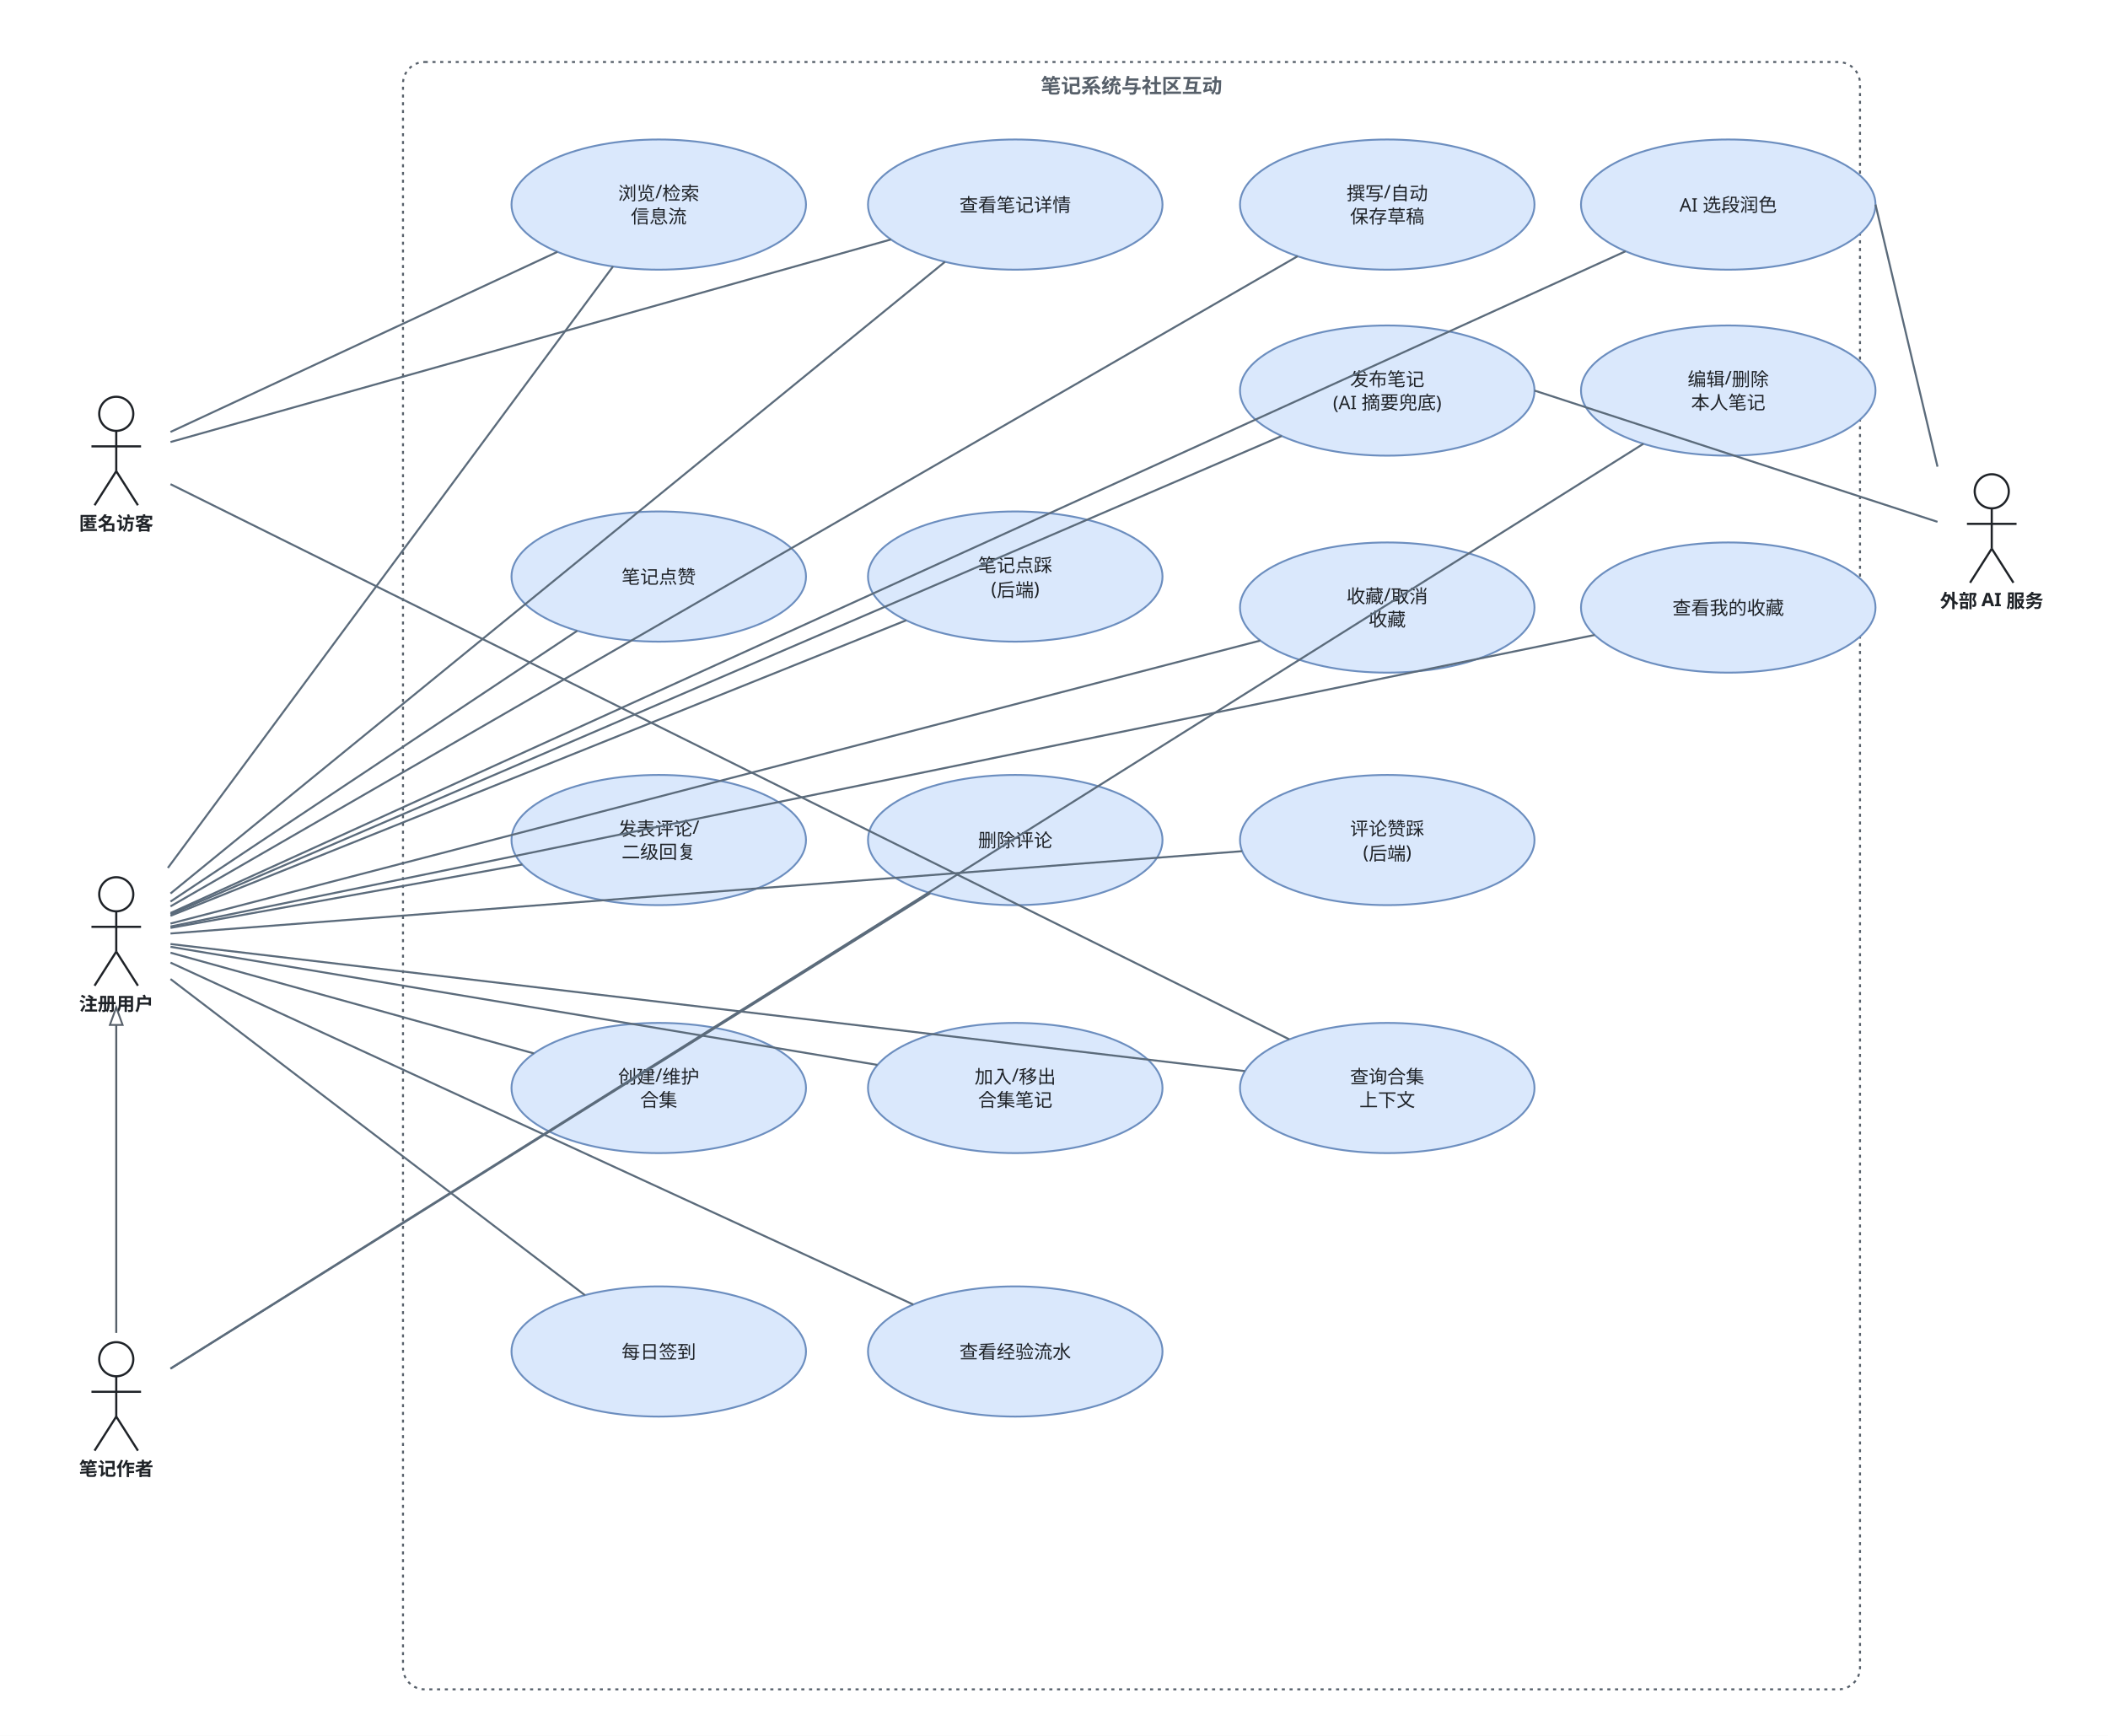
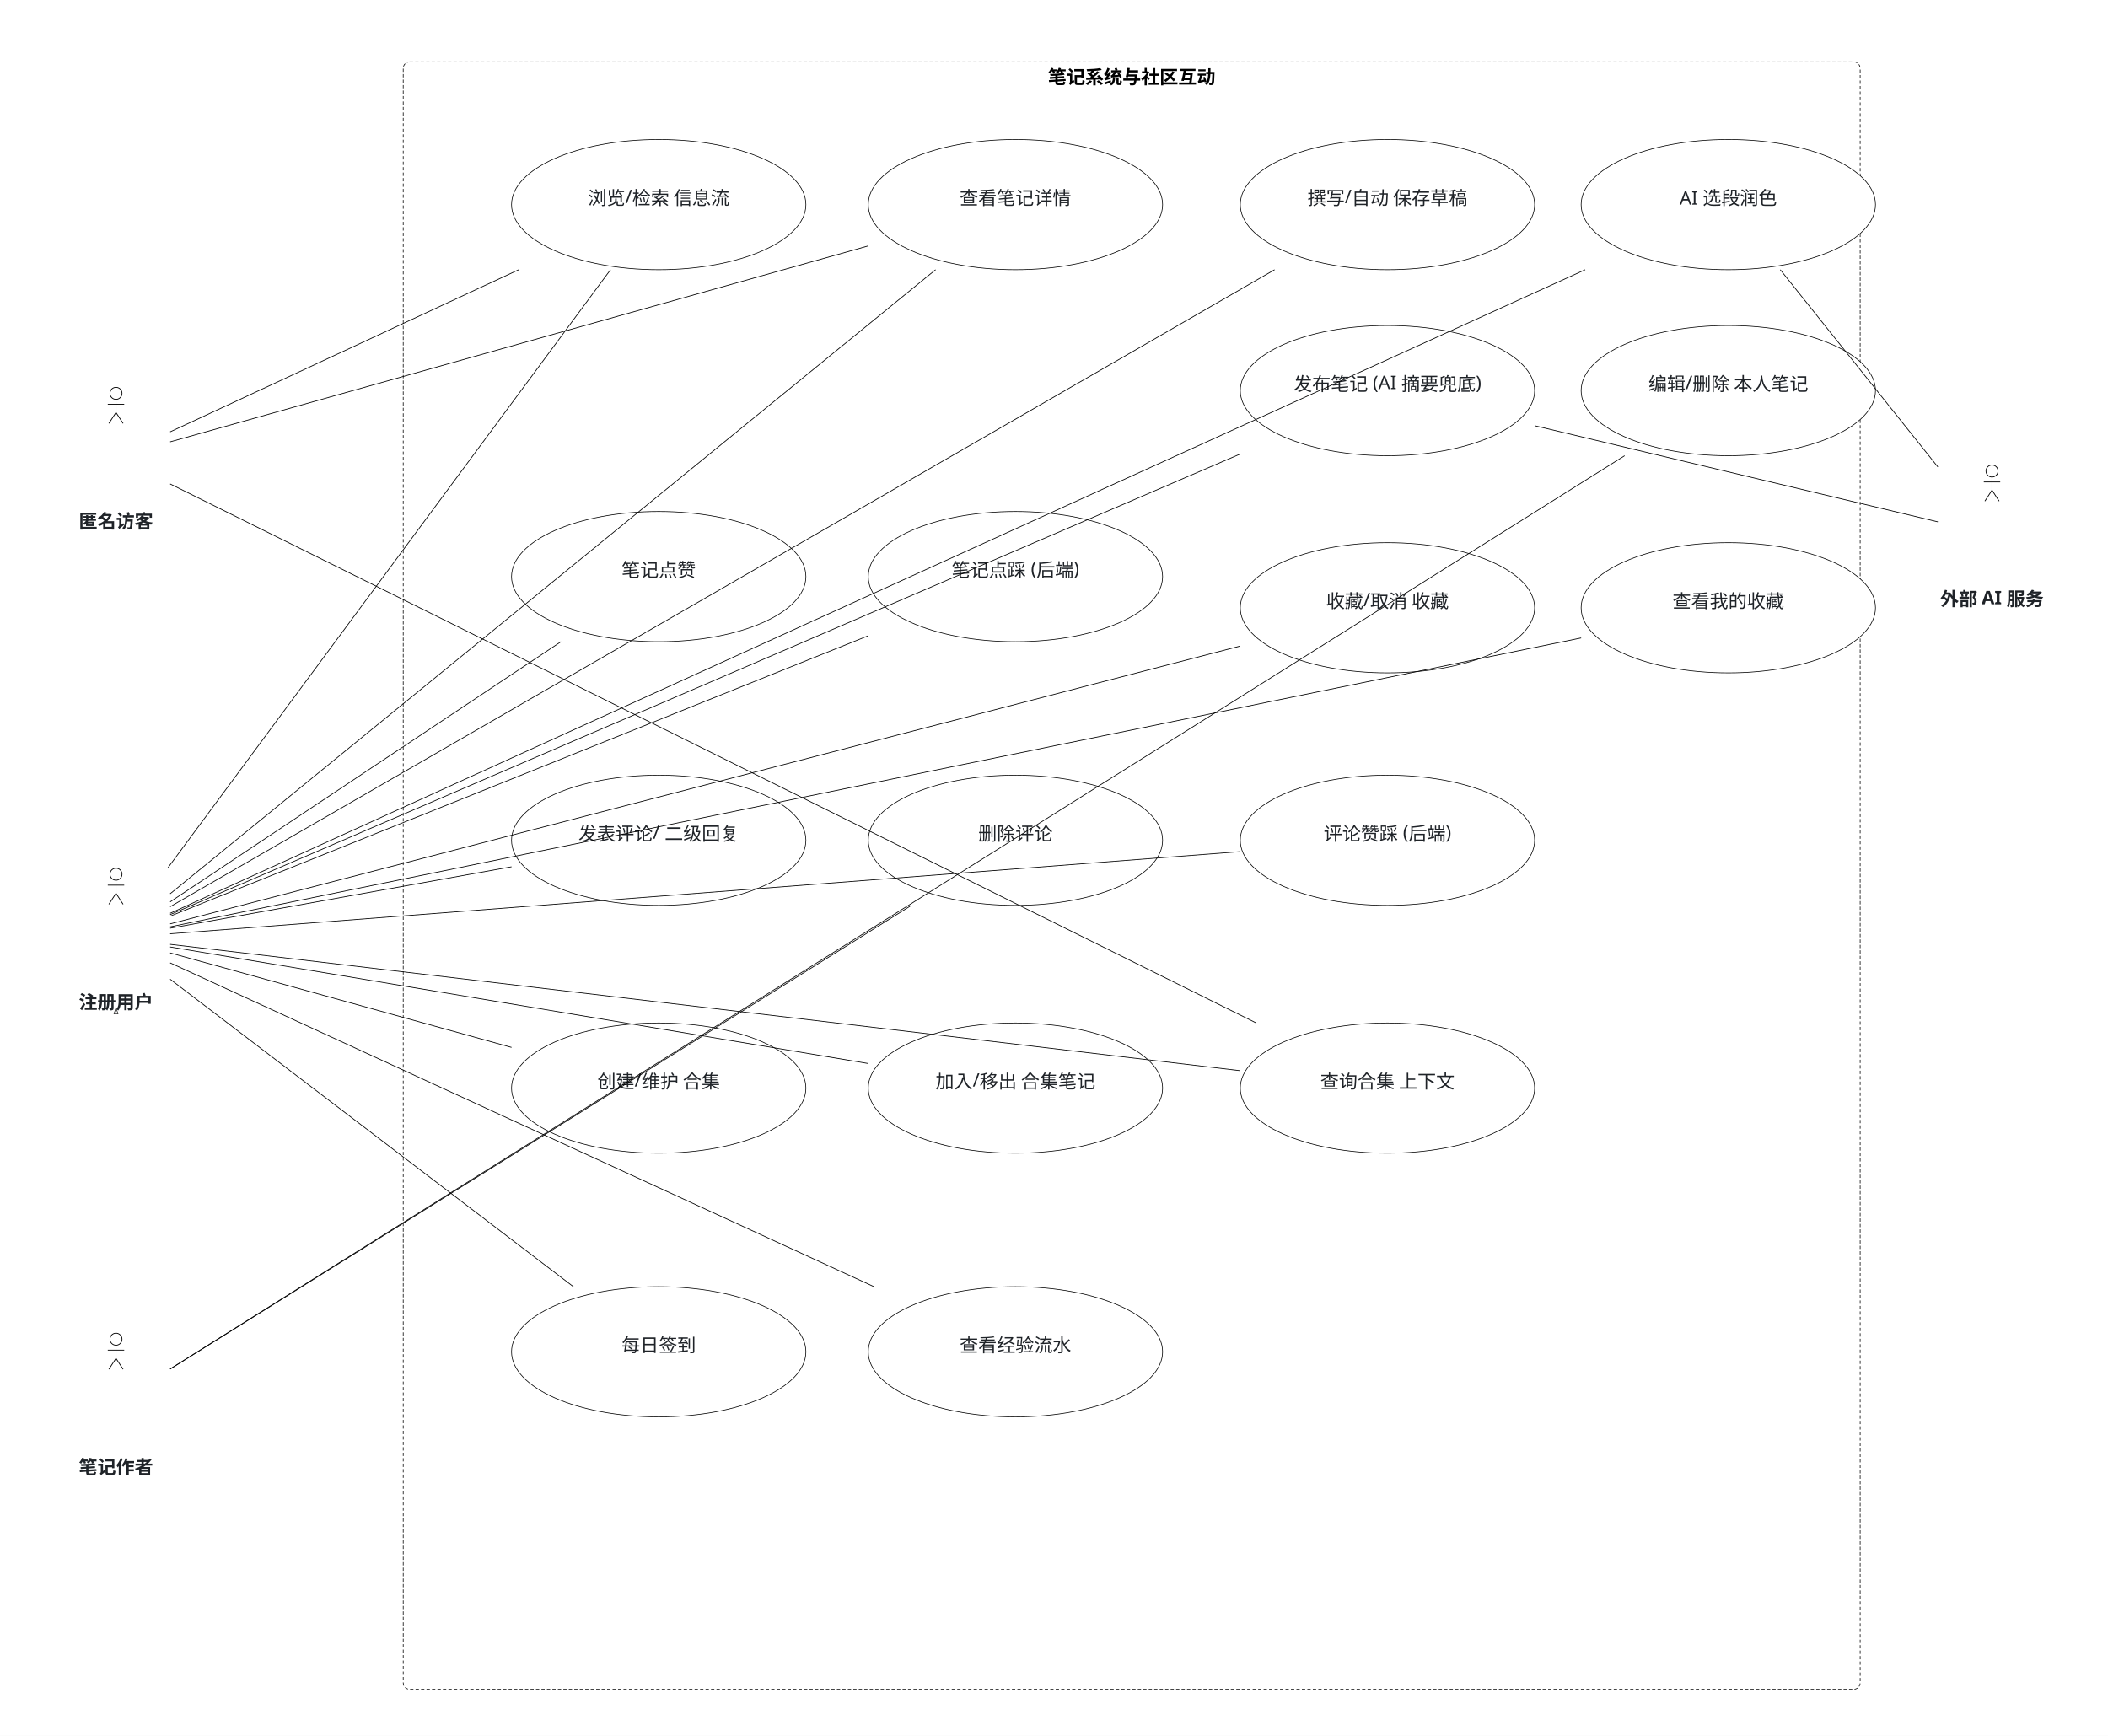
- <svg xmlns="http://www.w3.org/2000/svg" width="1360" height="1120" viewBox="0 0 1360 1120" font-family="WenQuanYi Zen Hei, Microsoft YaHei, SimSun, sans-serif">
-   <rect x="0" y="0" width="1360" height="1120" fill="#ffffff" />
-   <circle cx="75.0" cy="267" r="11" fill="#ffffff" stroke="#1f2328" stroke-width="1.4" />
-   <line x1="75.0" y1="278" x2="75.0" y2="304" stroke="#1f2328" stroke-width="1.4" />
-   <line x1="59.0" y1="288" x2="91.0" y2="288" stroke="#1f2328" stroke-width="1.4" />
-   <line x1="75.0" y1="304" x2="61.0" y2="326" stroke="#1f2328" stroke-width="1.4" />
-   <line x1="75.0" y1="304" x2="89.0" y2="326" stroke="#1f2328" stroke-width="1.4" />
-   <text x="75.0" y="342.0" font-family="WenQuanYi Zen Hei, Microsoft YaHei, SimSun, sans-serif" font-size="12" text-anchor="middle" font-weight="bold" fill="#1f2328">匿名访客</text>
-   <circle cx="75.0" cy="577" r="11" fill="#ffffff" stroke="#1f2328" stroke-width="1.4" />
-   <line x1="75.0" y1="588" x2="75.0" y2="614" stroke="#1f2328" stroke-width="1.4" />
-   <line x1="59.0" y1="598" x2="91.0" y2="598" stroke="#1f2328" stroke-width="1.4" />
-   <line x1="75.0" y1="614" x2="61.0" y2="636" stroke="#1f2328" stroke-width="1.4" />
-   <line x1="75.0" y1="614" x2="89.0" y2="636" stroke="#1f2328" stroke-width="1.4" />
-   <text x="75.0" y="652.0" font-family="WenQuanYi Zen Hei, Microsoft YaHei, SimSun, sans-serif" font-size="12" text-anchor="middle" font-weight="bold" fill="#1f2328">注册用户</text>
-   <circle cx="75.0" cy="877" r="11" fill="#ffffff" stroke="#1f2328" stroke-width="1.4" />
-   <line x1="75.0" y1="888" x2="75.0" y2="914" stroke="#1f2328" stroke-width="1.4" />
-   <line x1="59.0" y1="898" x2="91.0" y2="898" stroke="#1f2328" stroke-width="1.4" />
-   <line x1="75.0" y1="914" x2="61.0" y2="936" stroke="#1f2328" stroke-width="1.4" />
-   <line x1="75.0" y1="914" x2="89.0" y2="936" stroke="#1f2328" stroke-width="1.4" />
-   <text x="75.0" y="952.0" font-family="WenQuanYi Zen Hei, Microsoft YaHei, SimSun, sans-serif" font-size="12" text-anchor="middle" font-weight="bold" fill="#1f2328">笔记作者</text>
-   <circle cx="1285.0" cy="317" r="11" fill="#ffffff" stroke="#1f2328" stroke-width="1.4" />
-   <line x1="1285.0" y1="328" x2="1285.0" y2="354" stroke="#1f2328" stroke-width="1.4" />
-   <line x1="1269.0" y1="338" x2="1301.0" y2="338" stroke="#1f2328" stroke-width="1.4" />
-   <line x1="1285.0" y1="354" x2="1271.0" y2="376" stroke="#1f2328" stroke-width="1.4" />
-   <line x1="1285.0" y1="354" x2="1299.0" y2="376" stroke="#1f2328" stroke-width="1.4" />
-   <text x="1285.0" y="392.0" font-family="WenQuanYi Zen Hei, Microsoft YaHei, SimSun, sans-serif" font-size="12" text-anchor="middle" font-weight="bold" fill="#1f2328">外部 AI 服务</text>
-   <rect x="260" y="40" width="940" height="1050" rx="14" fill="none" stroke="#57606a" stroke-width="1.3" stroke-dasharray="2 3" />
-   <text x="730.0" y="60.0" font-family="WenQuanYi Zen Hei, Microsoft YaHei, SimSun, sans-serif" font-size="13" text-anchor="middle" font-weight="bold" fill="#57606a">笔记系统与社区互动</text>
-   <ellipse cx="425.0" cy="132.0" rx="95.0" ry="42.0" fill="#dae8fc" stroke="#6c8ebf" stroke-width="1.2" />
-   <text x="425.0" y="129.0" font-family="WenQuanYi Zen Hei, Microsoft YaHei, SimSun, sans-serif" font-size="12" text-anchor="middle" fill="#1f2328">浏览/检索</text>
-   <text x="425.0" y="144.0" font-family="WenQuanYi Zen Hei, Microsoft YaHei, SimSun, sans-serif" font-size="12" text-anchor="middle" fill="#1f2328">信息流</text>
-   <ellipse cx="655.0" cy="132.0" rx="95.0" ry="42.0" fill="#dae8fc" stroke="#6c8ebf" stroke-width="1.2" />
-   <text x="655.0" y="136.5" font-family="WenQuanYi Zen Hei, Microsoft YaHei, SimSun, sans-serif" font-size="12" text-anchor="middle" fill="#1f2328">查看笔记详情</text>
-   <ellipse cx="895.0" cy="132.0" rx="95.0" ry="42.0" fill="#dae8fc" stroke="#6c8ebf" stroke-width="1.2" />
-   <text x="895.0" y="129.0" font-family="WenQuanYi Zen Hei, Microsoft YaHei, SimSun, sans-serif" font-size="12" text-anchor="middle" fill="#1f2328">撰写/自动</text>
-   <text x="895.0" y="144.0" font-family="WenQuanYi Zen Hei, Microsoft YaHei, SimSun, sans-serif" font-size="12" text-anchor="middle" fill="#1f2328">保存草稿</text>
-   <ellipse cx="1115.0" cy="132.0" rx="95.0" ry="42.0" fill="#dae8fc" stroke="#6c8ebf" stroke-width="1.2" />
-   <text x="1115.0" y="136.5" font-family="WenQuanYi Zen Hei, Microsoft YaHei, SimSun, sans-serif" font-size="12" text-anchor="middle" fill="#1f2328">AI 选段润色</text>
-   <ellipse cx="895.0" cy="252.0" rx="95.0" ry="42.0" fill="#dae8fc" stroke="#6c8ebf" stroke-width="1.2" />
-   <text x="895.0" y="249.0" font-family="WenQuanYi Zen Hei, Microsoft YaHei, SimSun, sans-serif" font-size="12" text-anchor="middle" fill="#1f2328">发布笔记</text>
-   <text x="895.0" y="264.0" font-family="WenQuanYi Zen Hei, Microsoft YaHei, SimSun, sans-serif" font-size="12" text-anchor="middle" fill="#1f2328">(AI 摘要兜底)</text>
-   <ellipse cx="1115.0" cy="252.0" rx="95.0" ry="42.0" fill="#dae8fc" stroke="#6c8ebf" stroke-width="1.2" />
-   <text x="1115.0" y="249.0" font-family="WenQuanYi Zen Hei, Microsoft YaHei, SimSun, sans-serif" font-size="12" text-anchor="middle" fill="#1f2328">编辑/删除</text>
-   <text x="1115.0" y="264.0" font-family="WenQuanYi Zen Hei, Microsoft YaHei, SimSun, sans-serif" font-size="12" text-anchor="middle" fill="#1f2328">本人笔记</text>
-   <ellipse cx="425.0" cy="372.0" rx="95.0" ry="42.0" fill="#dae8fc" stroke="#6c8ebf" stroke-width="1.2" />
-   <text x="425.0" y="376.5" font-family="WenQuanYi Zen Hei, Microsoft YaHei, SimSun, sans-serif" font-size="12" text-anchor="middle" fill="#1f2328">笔记点赞</text>
-   <ellipse cx="655.0" cy="372.0" rx="95.0" ry="42.0" fill="#dae8fc" stroke="#6c8ebf" stroke-width="1.2" />
-   <text x="655.0" y="369.0" font-family="WenQuanYi Zen Hei, Microsoft YaHei, SimSun, sans-serif" font-size="12" text-anchor="middle" fill="#1f2328">笔记点踩</text>
-   <text x="655.0" y="384.0" font-family="WenQuanYi Zen Hei, Microsoft YaHei, SimSun, sans-serif" font-size="12" text-anchor="middle" fill="#1f2328">(后端)</text>
-   <ellipse cx="895.0" cy="392.0" rx="95.0" ry="42.0" fill="#dae8fc" stroke="#6c8ebf" stroke-width="1.2" />
-   <text x="895.0" y="389.0" font-family="WenQuanYi Zen Hei, Microsoft YaHei, SimSun, sans-serif" font-size="12" text-anchor="middle" fill="#1f2328">收藏/取消</text>
-   <text x="895.0" y="404.0" font-family="WenQuanYi Zen Hei, Microsoft YaHei, SimSun, sans-serif" font-size="12" text-anchor="middle" fill="#1f2328">收藏</text>
-   <ellipse cx="1115.0" cy="392.0" rx="95.0" ry="42.0" fill="#dae8fc" stroke="#6c8ebf" stroke-width="1.2" />
-   <text x="1115.0" y="396.5" font-family="WenQuanYi Zen Hei, Microsoft YaHei, SimSun, sans-serif" font-size="12" text-anchor="middle" fill="#1f2328">查看我的收藏</text>
-   <ellipse cx="425.0" cy="542.0" rx="95.0" ry="42.0" fill="#dae8fc" stroke="#6c8ebf" stroke-width="1.2" />
-   <text x="425.0" y="539.0" font-family="WenQuanYi Zen Hei, Microsoft YaHei, SimSun, sans-serif" font-size="12" text-anchor="middle" fill="#1f2328">发表评论/</text>
-   <text x="425.0" y="554.0" font-family="WenQuanYi Zen Hei, Microsoft YaHei, SimSun, sans-serif" font-size="12" text-anchor="middle" fill="#1f2328">二级回复</text>
-   <ellipse cx="655.0" cy="542.0" rx="95.0" ry="42.0" fill="#dae8fc" stroke="#6c8ebf" stroke-width="1.2" />
-   <text x="655.0" y="546.5" font-family="WenQuanYi Zen Hei, Microsoft YaHei, SimSun, sans-serif" font-size="12" text-anchor="middle" fill="#1f2328">删除评论</text>
-   <ellipse cx="895.0" cy="542.0" rx="95.0" ry="42.0" fill="#dae8fc" stroke="#6c8ebf" stroke-width="1.2" />
-   <text x="895.0" y="539.0" font-family="WenQuanYi Zen Hei, Microsoft YaHei, SimSun, sans-serif" font-size="12" text-anchor="middle" fill="#1f2328">评论赞踩</text>
-   <text x="895.0" y="554.0" font-family="WenQuanYi Zen Hei, Microsoft YaHei, SimSun, sans-serif" font-size="12" text-anchor="middle" fill="#1f2328">(后端)</text>
-   <ellipse cx="425.0" cy="702.0" rx="95.0" ry="42.0" fill="#dae8fc" stroke="#6c8ebf" stroke-width="1.2" />
-   <text x="425.0" y="699.0" font-family="WenQuanYi Zen Hei, Microsoft YaHei, SimSun, sans-serif" font-size="12" text-anchor="middle" fill="#1f2328">创建/维护</text>
-   <text x="425.0" y="714.0" font-family="WenQuanYi Zen Hei, Microsoft YaHei, SimSun, sans-serif" font-size="12" text-anchor="middle" fill="#1f2328">合集</text>
-   <ellipse cx="655.0" cy="702.0" rx="95.0" ry="42.0" fill="#dae8fc" stroke="#6c8ebf" stroke-width="1.2" />
-   <text x="655.0" y="699.0" font-family="WenQuanYi Zen Hei, Microsoft YaHei, SimSun, sans-serif" font-size="12" text-anchor="middle" fill="#1f2328">加入/移出</text>
-   <text x="655.0" y="714.0" font-family="WenQuanYi Zen Hei, Microsoft YaHei, SimSun, sans-serif" font-size="12" text-anchor="middle" fill="#1f2328">合集笔记</text>
-   <ellipse cx="895.0" cy="702.0" rx="95.0" ry="42.0" fill="#dae8fc" stroke="#6c8ebf" stroke-width="1.2" />
-   <text x="895.0" y="699.0" font-family="WenQuanYi Zen Hei, Microsoft YaHei, SimSun, sans-serif" font-size="12" text-anchor="middle" fill="#1f2328">查询合集</text>
-   <text x="895.0" y="714.0" font-family="WenQuanYi Zen Hei, Microsoft YaHei, SimSun, sans-serif" font-size="12" text-anchor="middle" fill="#1f2328">上下文</text>
-   <ellipse cx="425.0" cy="872.0" rx="95.0" ry="42.0" fill="#dae8fc" stroke="#6c8ebf" stroke-width="1.2" />
-   <text x="425.0" y="876.5" font-family="WenQuanYi Zen Hei, Microsoft YaHei, SimSun, sans-serif" font-size="12" text-anchor="middle" fill="#1f2328">每日签到</text>
-   <ellipse cx="655.0" cy="872.0" rx="95.0" ry="42.0" fill="#dae8fc" stroke="#6c8ebf" stroke-width="1.2" />
-   <text x="655.0" y="876.5" font-family="WenQuanYi Zen Hei, Microsoft YaHei, SimSun, sans-serif" font-size="12" text-anchor="middle" fill="#1f2328">查看经验流水</text>
-   <path d="M110.0 278.7 L359.6 162.5" fill="none" stroke="#5b6b7b" stroke-width="1.3" />
-   <path d="M110.0 285.2 L574.8 154.5" fill="none" stroke="#5b6b7b" stroke-width="1.3" />
-   <path d="M110.0 312.4 L831.8 670.6" fill="none" stroke="#5b6b7b" stroke-width="1.3" />
-   <path d="M108.3 560.0 L395.5 171.9" fill="none" stroke="#5b6b7b" stroke-width="1.3" />
-   <path d="M110.0 576.5 L609.7 168.9" fill="none" stroke="#5b6b7b" stroke-width="1.3" />
-   <path d="M110.0 584.8 L837.2 165.3" fill="none" stroke="#5b6b7b" stroke-width="1.3" />
-   <path d="M110.0 589.1 L1048.8 162.1" fill="none" stroke="#5b6b7b" stroke-width="1.3" />
-   <path d="M110.0 589.9 L826.9 281.3" fill="none" stroke="#5b6b7b" stroke-width="1.3" />
-   <path d="M110.0 581.7 L372.4 407.0" fill="none" stroke="#5b6b7b" stroke-width="1.3" />
-   <path d="M110.0 590.9 L584.7 400.2" fill="none" stroke="#5b6b7b" stroke-width="1.3" />
-   <path d="M110.0 595.9 L813.1 413.3" fill="none" stroke="#5b6b7b" stroke-width="1.3" />
-   <path d="M110.0 597.8 L1028.8 409.7" fill="none" stroke="#5b6b7b" stroke-width="1.3" />
-   <path d="M110.0 598.7 L337.0 557.8" fill="none" stroke="#5b6b7b" stroke-width="1.3" />
-   <path d="M110.0 602.3 L801.4 549.2" fill="none" stroke="#5b6b7b" stroke-width="1.3" />
-   <path d="M110.0 614.7 L344.5 679.7" fill="none" stroke="#5b6b7b" stroke-width="1.3" />
-   <path d="M110.0 610.9 L566.1 687.1" fill="none" stroke="#5b6b7b" stroke-width="1.3" />
-   <path d="M110.0 609.1 L803.2 691.1" fill="none" stroke="#5b6b7b" stroke-width="1.3" />
-   <path d="M110.0 631.7 L377.4 835.7" fill="none" stroke="#5b6b7b" stroke-width="1.3" />
-   <path d="M110.0 621.1 L589.2 841.7" fill="none" stroke="#5b6b7b" stroke-width="1.3" />
-   <path d="M110.0 883.0 L1060.3 286.3" fill="none" stroke="#5b6b7b" stroke-width="1.3" />
-   <path d="M110.0 883.1 L600.2 576.3" fill="none" stroke="#5b6b7b" stroke-width="1.3" />
-   <path d="M1250.0 301.1 L1210.0 132.0" fill="none" stroke="#5b6b7b" stroke-width="1.3" />
-   <path d="M1250.0 336.7 L990.0 252.0" fill="none" stroke="#5b6b7b" stroke-width="1.3" />
-   <path d="M75.0 860.0 L75.0 650.0" fill="none" stroke="#57606a" stroke-width="1.3" />
-   <polygon points="75.0,650.0 79.1,661.3 70.9,661.3" fill="#ffffff" stroke="#57606a" stroke-width="1.2" />
+ <svg xmlns="http://www.w3.org/2000/svg" width="3853" height="3173" viewBox="0 0 3853 3173" font-family="WenQuanYi Zen Hei, Microsoft YaHei, SimSun, sans-serif">
+   <rect width="3853" height="3173" fill="#ffffff" />
+   <circle cx="212.0" cy="719.0" r="11" fill="#ffffff" stroke="#000000" stroke-width="1.4" />
+   <line x1="212.0" y1="730.0" x2="212.0" y2="754.0" stroke="#000000" stroke-width="1.4" />
+   <line x1="197.0" y1="739.0" x2="227.0" y2="739.0" stroke="#000000" stroke-width="1.4" />
+   <line x1="212.0" y1="754.0" x2="199.0" y2="774.0" stroke="#000000" stroke-width="1.4" />
+   <line x1="212.0" y1="754.0" x2="225.0" y2="774.0" stroke="#000000" stroke-width="1.4" />
+   <text x="212.0" y="965.0" font-family="WenQuanYi Zen Hei, Microsoft YaHei, SimSun, sans-serif" font-size="34" text-anchor="middle" font-weight="bold" fill="#1f2328">匿名访客</text>
+   <circle cx="212.0" cy="1598.0" r="11" fill="#ffffff" stroke="#000000" stroke-width="1.4" />
+   <line x1="212.0" y1="1609.0" x2="212.0" y2="1633.0" stroke="#000000" stroke-width="1.4" />
+   <line x1="197.0" y1="1618.0" x2="227.0" y2="1618.0" stroke="#000000" stroke-width="1.4" />
+   <line x1="212.0" y1="1633.0" x2="199.0" y2="1653.0" stroke="#000000" stroke-width="1.4" />
+   <line x1="212.0" y1="1633.0" x2="225.0" y2="1653.0" stroke="#000000" stroke-width="1.4" />
+   <text x="212.0" y="1844.0" font-family="WenQuanYi Zen Hei, Microsoft YaHei, SimSun, sans-serif" font-size="34" text-anchor="middle" font-weight="bold" fill="#1f2328">注册用户</text>
+   <circle cx="212.0" cy="2448.0" r="11" fill="#ffffff" stroke="#000000" stroke-width="1.4" />
+   <line x1="212.0" y1="2459.0" x2="212.0" y2="2483.0" stroke="#000000" stroke-width="1.4" />
+   <line x1="197.0" y1="2468.0" x2="227.0" y2="2468.0" stroke="#000000" stroke-width="1.4" />
+   <line x1="212.0" y1="2483.0" x2="199.0" y2="2503.0" stroke="#000000" stroke-width="1.4" />
+   <line x1="212.0" y1="2483.0" x2="225.0" y2="2503.0" stroke="#000000" stroke-width="1.4" />
+   <text x="212.0" y="2694.0" font-family="WenQuanYi Zen Hei, Microsoft YaHei, SimSun, sans-serif" font-size="34" text-anchor="middle" font-weight="bold" fill="#1f2328">笔记作者</text>
+   <circle cx="3641.0" cy="861.0" r="11" fill="#ffffff" stroke="#000000" stroke-width="1.4" />
+   <line x1="3641.0" y1="872.0" x2="3641.0" y2="896.0" stroke="#000000" stroke-width="1.4" />
+   <line x1="3626.0" y1="881.0" x2="3656.0" y2="881.0" stroke="#000000" stroke-width="1.4" />
+   <line x1="3641.0" y1="896.0" x2="3628.0" y2="916.0" stroke="#000000" stroke-width="1.4" />
+   <line x1="3641.0" y1="896.0" x2="3654.0" y2="916.0" stroke="#000000" stroke-width="1.4" />
+   <text x="3641.0" y="1107.0" font-family="WenQuanYi Zen Hei, Microsoft YaHei, SimSun, sans-serif" font-size="34" text-anchor="middle" font-weight="bold" fill="#1f2328">外部 AI 服务</text>
+   <rect x="737.0" y="113.0" width="2663.0" height="2975.0" rx="12" fill="none" stroke="#000000" stroke-width="1.2" stroke-dasharray="6 4" />
+   <text x="2068.5" y="153.0" font-family="WenQuanYi Zen Hei, Microsoft YaHei, SimSun, sans-serif" font-size="34" text-anchor="middle" font-weight="bold" fill="#000000">笔记系统与社区互动</text>
+   <ellipse cx="1204.0" cy="374.0" rx="269.0" ry="119.0" fill="#ffffff" stroke="#000000" stroke-width="1.2" />
+   <text x="1204.0" y="374.0" font-family="WenQuanYi Zen Hei, Microsoft YaHei, SimSun, sans-serif" font-size="34" text-anchor="middle" fill="#1f2328">浏览/检索 信息流</text>
+   <ellipse cx="1856.0" cy="374.0" rx="269.0" ry="119.0" fill="#ffffff" stroke="#000000" stroke-width="1.2" />
+   <text x="1856.0" y="374.0" font-family="WenQuanYi Zen Hei, Microsoft YaHei, SimSun, sans-serif" font-size="34" text-anchor="middle" fill="#1f2328">查看笔记详情</text>
+   <ellipse cx="2536.0" cy="374.0" rx="269.0" ry="119.0" fill="#ffffff" stroke="#000000" stroke-width="1.2" />
+   <text x="2536.0" y="374.0" font-family="WenQuanYi Zen Hei, Microsoft YaHei, SimSun, sans-serif" font-size="34" text-anchor="middle" fill="#1f2328">撰写/自动 保存草稿</text>
+   <ellipse cx="3159.0" cy="374.0" rx="269.0" ry="119.0" fill="#ffffff" stroke="#000000" stroke-width="1.2" />
+   <text x="3159.0" y="374.0" font-family="WenQuanYi Zen Hei, Microsoft YaHei, SimSun, sans-serif" font-size="34" text-anchor="middle" fill="#1f2328">AI 选段润色</text>
+   <ellipse cx="2536.0" cy="714.0" rx="269.0" ry="119.0" fill="#ffffff" stroke="#000000" stroke-width="1.2" />
+   <text x="2536.0" y="714.0" font-family="WenQuanYi Zen Hei, Microsoft YaHei, SimSun, sans-serif" font-size="34" text-anchor="middle" fill="#1f2328">发布笔记 (AI 摘要兜底)</text>
+   <ellipse cx="3159.0" cy="714.0" rx="269.0" ry="119.0" fill="#ffffff" stroke="#000000" stroke-width="1.2" />
+   <text x="3159.0" y="714.0" font-family="WenQuanYi Zen Hei, Microsoft YaHei, SimSun, sans-serif" font-size="34" text-anchor="middle" fill="#1f2328">编辑/删除 本人笔记</text>
+   <ellipse cx="1204.0" cy="1054.0" rx="269.0" ry="119.0" fill="#ffffff" stroke="#000000" stroke-width="1.2" />
+   <text x="1204.0" y="1054.0" font-family="WenQuanYi Zen Hei, Microsoft YaHei, SimSun, sans-serif" font-size="34" text-anchor="middle" fill="#1f2328">笔记点赞</text>
+   <ellipse cx="1856.0" cy="1054.0" rx="269.0" ry="119.0" fill="#ffffff" stroke="#000000" stroke-width="1.2" />
+   <text x="1856.0" y="1054.0" font-family="WenQuanYi Zen Hei, Microsoft YaHei, SimSun, sans-serif" font-size="34" text-anchor="middle" fill="#1f2328">笔记点踩 (后端)</text>
+   <ellipse cx="2536.0" cy="1111.0" rx="269.0" ry="119.0" fill="#ffffff" stroke="#000000" stroke-width="1.2" />
+   <text x="2536.0" y="1111.0" font-family="WenQuanYi Zen Hei, Microsoft YaHei, SimSun, sans-serif" font-size="34" text-anchor="middle" fill="#1f2328">收藏/取消 收藏</text>
+   <ellipse cx="3159.0" cy="1111.0" rx="269.0" ry="119.0" fill="#ffffff" stroke="#000000" stroke-width="1.2" />
+   <text x="3159.0" y="1111.0" font-family="WenQuanYi Zen Hei, Microsoft YaHei, SimSun, sans-serif" font-size="34" text-anchor="middle" fill="#1f2328">查看我的收藏</text>
+   <ellipse cx="1204.0" cy="1536.0" rx="269.0" ry="119.0" fill="#ffffff" stroke="#000000" stroke-width="1.2" />
+   <text x="1204.0" y="1536.0" font-family="WenQuanYi Zen Hei, Microsoft YaHei, SimSun, sans-serif" font-size="34" text-anchor="middle" fill="#1f2328">发表评论/ 二级回复</text>
+   <ellipse cx="1856.0" cy="1536.0" rx="269.0" ry="119.0" fill="#ffffff" stroke="#000000" stroke-width="1.2" />
+   <text x="1856.0" y="1536.0" font-family="WenQuanYi Zen Hei, Microsoft YaHei, SimSun, sans-serif" font-size="34" text-anchor="middle" fill="#1f2328">删除评论</text>
+   <ellipse cx="2536.0" cy="1536.0" rx="269.0" ry="119.0" fill="#ffffff" stroke="#000000" stroke-width="1.2" />
+   <text x="2536.0" y="1536.0" font-family="WenQuanYi Zen Hei, Microsoft YaHei, SimSun, sans-serif" font-size="34" text-anchor="middle" fill="#1f2328">评论赞踩 (后端)</text>
+   <ellipse cx="1204.0" cy="1989.0" rx="269.0" ry="119.0" fill="#ffffff" stroke="#000000" stroke-width="1.2" />
+   <text x="1204.0" y="1989.0" font-family="WenQuanYi Zen Hei, Microsoft YaHei, SimSun, sans-serif" font-size="34" text-anchor="middle" fill="#1f2328">创建/维护 合集</text>
+   <ellipse cx="1856.0" cy="1989.0" rx="269.0" ry="119.0" fill="#ffffff" stroke="#000000" stroke-width="1.2" />
+   <text x="1856.0" y="1989.0" font-family="WenQuanYi Zen Hei, Microsoft YaHei, SimSun, sans-serif" font-size="34" text-anchor="middle" fill="#1f2328">加入/移出 合集笔记</text>
+   <ellipse cx="2536.0" cy="1989.0" rx="269.0" ry="119.0" fill="#ffffff" stroke="#000000" stroke-width="1.2" />
+   <text x="2536.0" y="1989.0" font-family="WenQuanYi Zen Hei, Microsoft YaHei, SimSun, sans-serif" font-size="34" text-anchor="middle" fill="#1f2328">查询合集 上下文</text>
+   <ellipse cx="1204.0" cy="2471.0" rx="269.0" ry="119.0" fill="#ffffff" stroke="#000000" stroke-width="1.2" />
+   <text x="1204.0" y="2471.0" font-family="WenQuanYi Zen Hei, Microsoft YaHei, SimSun, sans-serif" font-size="34" text-anchor="middle" fill="#1f2328">每日签到</text>
+   <ellipse cx="1856.0" cy="2471.0" rx="269.0" ry="119.0" fill="#ffffff" stroke="#000000" stroke-width="1.2" />
+   <text x="1856.0" y="2471.0" font-family="WenQuanYi Zen Hei, Microsoft YaHei, SimSun, sans-serif" font-size="34" text-anchor="middle" fill="#1f2328">查看经验流水</text>
+   <path d="M311.0 789.4 L948.2 493.0" fill="none" stroke="#000000" stroke-width="1.3" />
+   <path d="M311.0 807.7 L1587.0 449.5" fill="none" stroke="#000000" stroke-width="1.3" />
+   <path d="M311.0 884.6 L2296.2 1870.0" fill="none" stroke="#000000" stroke-width="1.3" />
+   <path d="M306.4 1587.0 L1115.9 493.0" fill="none" stroke="#000000" stroke-width="1.3" />
+   <path d="M311.0 1633.8 L1710.1 493.0" fill="none" stroke="#000000" stroke-width="1.3" />
+   <path d="M311.0 1657.4 L2329.7 493.0" fill="none" stroke="#000000" stroke-width="1.3" />
+   <path d="M311.0 1669.5 L2897.4 493.0" fill="none" stroke="#000000" stroke-width="1.3" />
+   <path d="M311.0 1671.9 L2267.0 829.8" fill="none" stroke="#000000" stroke-width="1.3" />
+   <path d="M311.0 1648.6 L1025.3 1173.0" fill="none" stroke="#000000" stroke-width="1.3" />
+   <path d="M311.0 1674.7 L1587.0 1162.1" fill="none" stroke="#000000" stroke-width="1.3" />
+   <path d="M311.0 1688.8 L2267.0 1180.9" fill="none" stroke="#000000" stroke-width="1.3" />
+   <path d="M311.0 1694.2 L2890.0 1166.1" fill="none" stroke="#000000" stroke-width="1.3" />
+   <path d="M311.0 1696.7 L935.0 1584.4" fill="none" stroke="#000000" stroke-width="1.3" />
+   <path d="M311.0 1706.9 L2267.0 1556.7" fill="none" stroke="#000000" stroke-width="1.3" />
+   <path d="M311.0 1741.9 L935.0 1914.6" fill="none" stroke="#000000" stroke-width="1.3" />
+   <path d="M311.0 1731.0 L1587.0 1944.1" fill="none" stroke="#000000" stroke-width="1.3" />
+   <path d="M311.0 1726.2 L2267.0 1957.2" fill="none" stroke="#000000" stroke-width="1.3" />
+   <path d="M311.0 1790.0 L1048.0 2352.0" fill="none" stroke="#000000" stroke-width="1.3" />
+   <path d="M311.0 1760.1 L1597.4 2352.0" fill="none" stroke="#000000" stroke-width="1.3" />
+   <path d="M311.0 2502.3 L2969.5 833.0" fill="none" stroke="#000000" stroke-width="1.3" />
+   <path d="M311.0 2502.6 L1665.8 1655.0" fill="none" stroke="#000000" stroke-width="1.3" />
+   <path d="M3542.0 853.5 L3254.0 493.0" fill="none" stroke="#000000" stroke-width="1.3" />
+   <path d="M3542.0 953.9 L2805.0 778.1" fill="none" stroke="#000000" stroke-width="1.3" />
+   <path d="M212.0 2437.0 L212.0 1842.0" fill="none" stroke="#000000" stroke-width="1.3" />
+   <polygon points="212.0,1842.0 215.7,1853.4 208.3,1853.4" fill="#ffffff" stroke="#000000" stroke-width="1" />
</svg>
